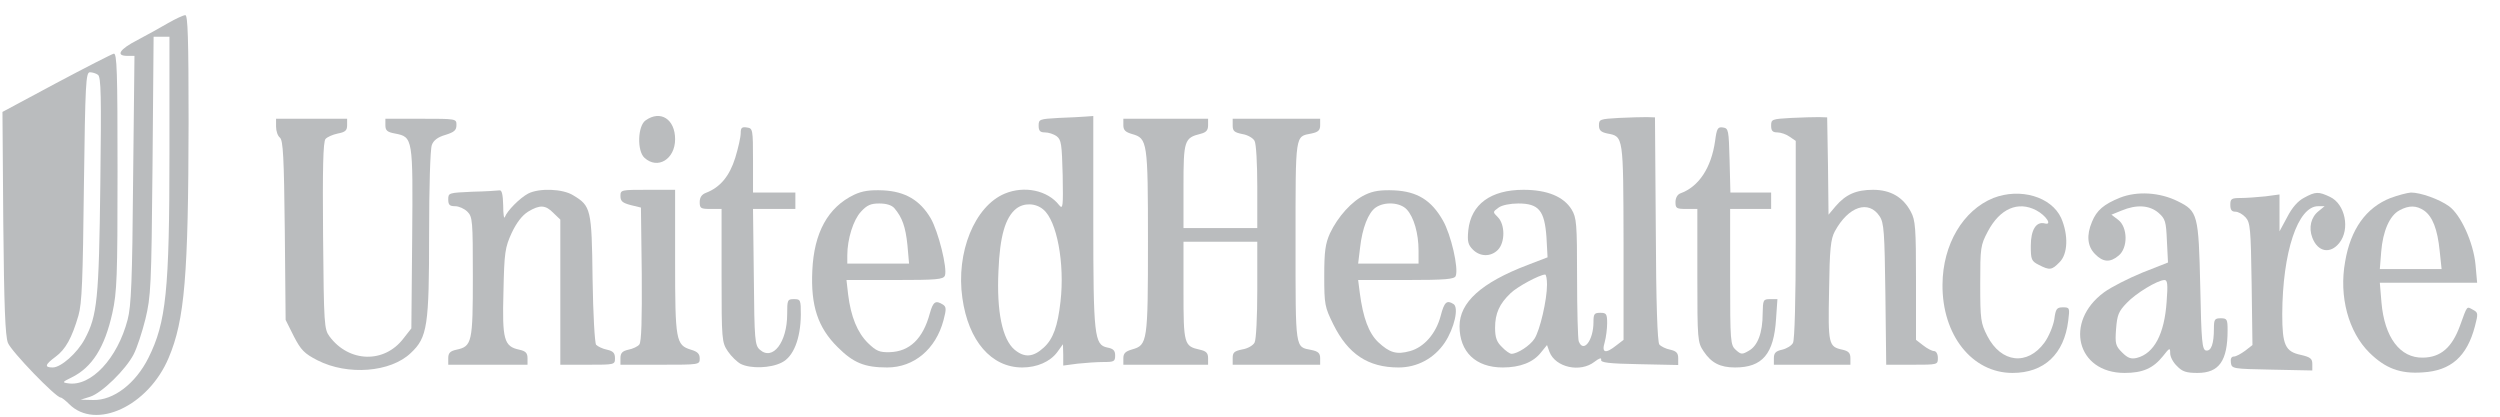
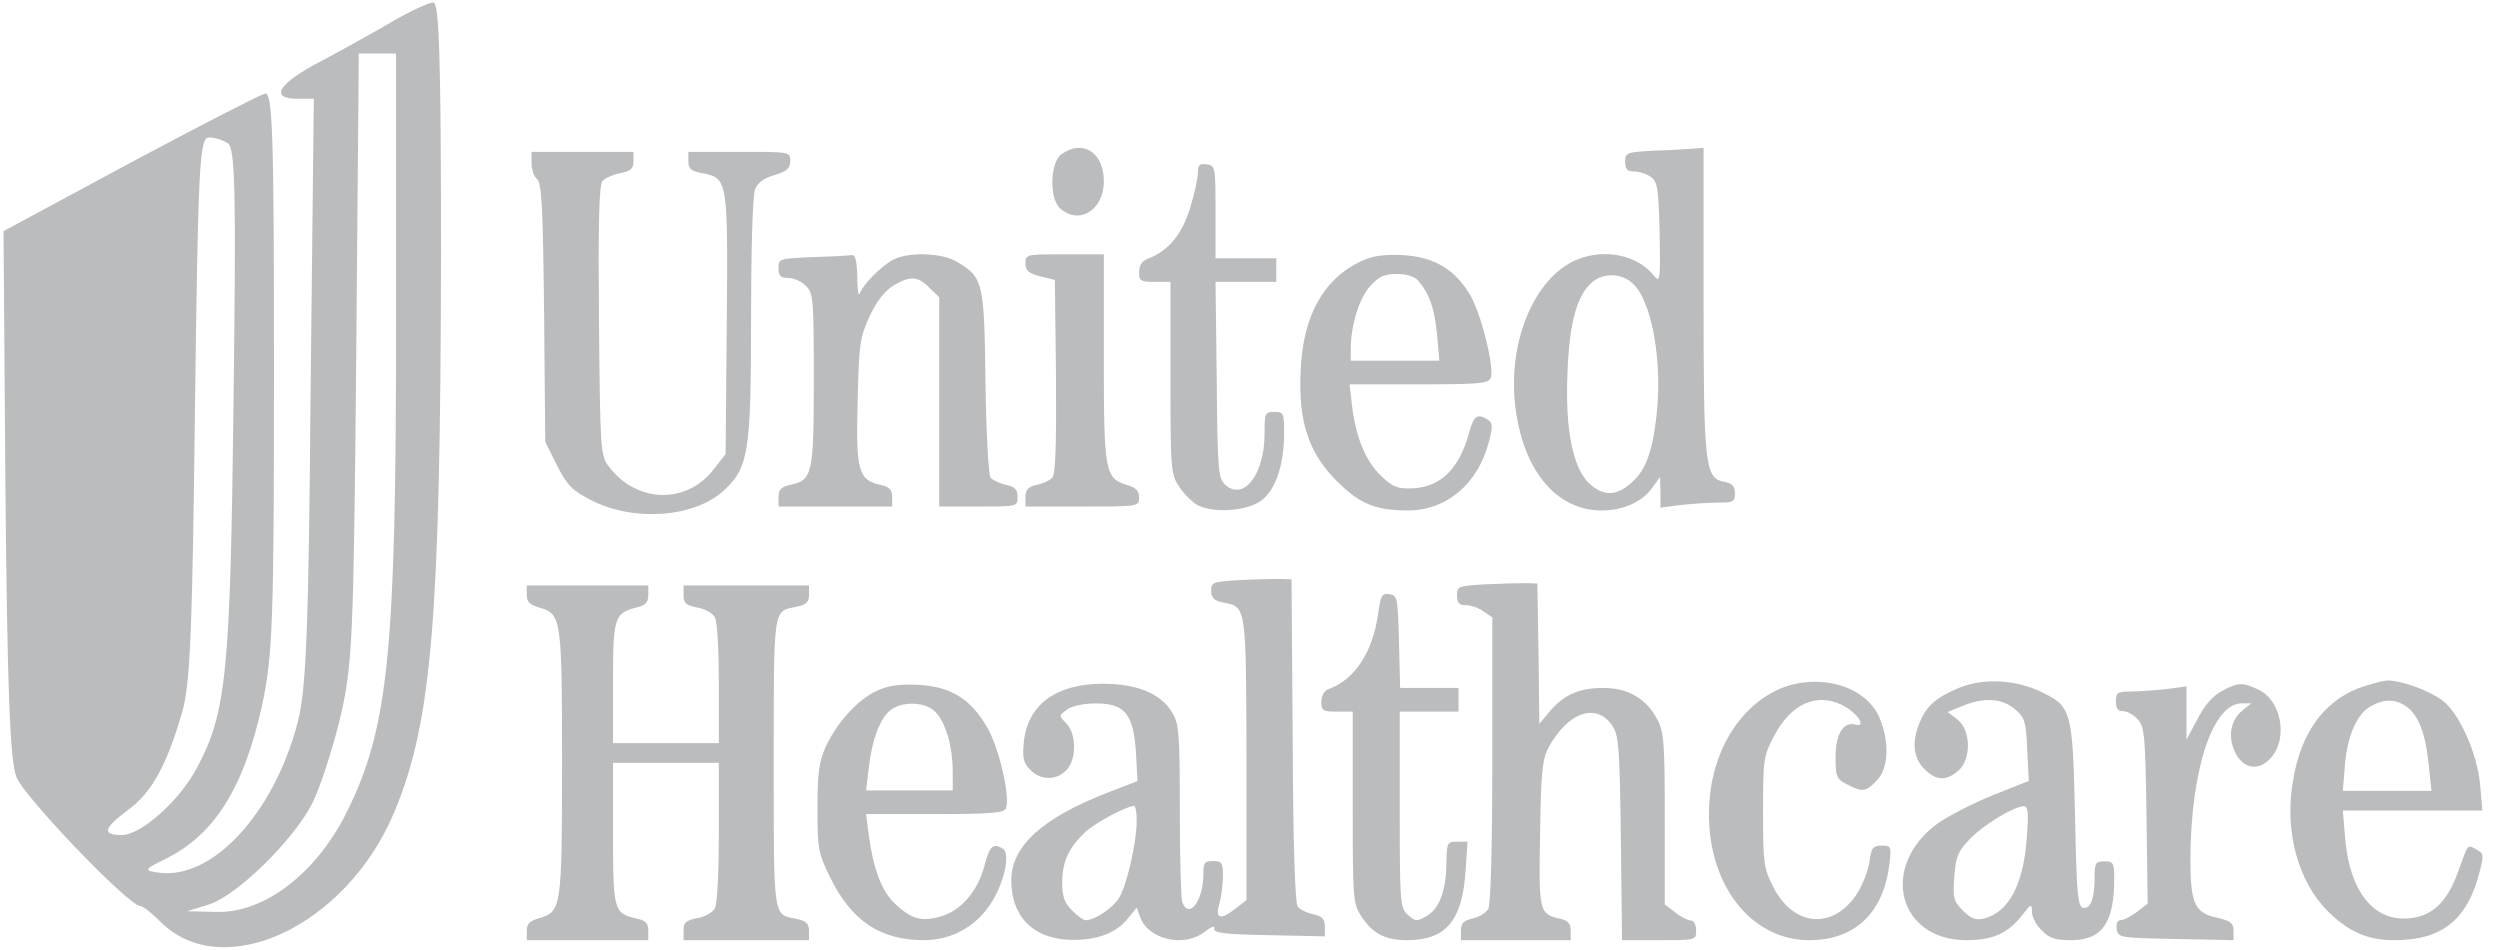
- <svg xmlns="http://www.w3.org/2000/svg" width="168px" height="28px" viewBox="306 27 168 28" version="1.1">
+ <svg xmlns="http://www.w3.org/2000/svg" width="129px" height="49px" viewBox="0 0 129 49" version="1.1">
  <defs />
-   <g id="united-healthcare-logo1" stroke="none" stroke-width="1" fill="none" fill-rule="evenodd" transform="translate(306, 27)">
-     <g id="Group" transform="translate(83.66531, 14.3898) scale(-1, 1) rotate(-180) translate(-83.66531, -14.3898) translate(0.165306, 0.889796)" fill-rule="nonzero" fill="#BABCBE">
-       <path d="M11.131,26.339 C10.635,26.045 9.698,25.531 9.073,25.2 C7.861,24.576 7.586,24.135 8.394,24.135 L8.871,24.135 L8.78,15.833 C8.724,9.018 8.651,7.31 8.412,6.41 C7.733,3.802 5.951,1.892 4.408,2.131 C4.004,2.186 4.022,2.222 4.629,2.516 C6.024,3.196 6.869,4.537 7.384,6.851 C7.696,8.265 7.733,9.257 7.733,16.384 C7.733,23.088 7.696,24.337 7.476,24.282 C7.329,24.245 5.602,23.363 3.6,22.298 L0,20.369 L0.055,12.931 C0.11,7.329 0.184,5.327 0.367,4.849 C0.588,4.28 3.582,1.176 3.912,1.176 C3.986,1.176 4.243,0.973 4.482,0.735 C6.263,-1.047 9.808,0.606 11.167,3.839 C12.251,6.392 12.49,9.386 12.508,19.69 C12.508,25.329 12.453,26.89 12.288,26.871 C12.159,26.871 11.645,26.633 11.131,26.339 Z M11.222,17.669 C11.222,8.357 11.002,6.227 9.808,3.839 C8.945,2.112 7.457,0.973 6.098,1.01 L5.253,1.029 L5.896,1.231 C6.686,1.488 8.284,3.049 8.816,4.078 C9.037,4.5 9.386,5.565 9.606,6.447 C9.973,7.971 10.01,8.614 10.084,16.751 L10.157,25.42 L10.69,25.42 L11.222,25.42 L11.222,17.669 Z M6.41,22.867 C6.631,22.739 6.649,21.416 6.576,15.484 C6.484,7.806 6.373,6.667 5.529,5.106 C5.033,4.169 3.931,3.196 3.38,3.196 C2.81,3.196 2.847,3.38 3.563,3.912 C4.243,4.408 4.665,5.18 5.106,6.686 C5.345,7.512 5.4,9.092 5.473,15.373 C5.565,22.316 5.602,23.033 5.878,23.033 C6.043,23.033 6.282,22.959 6.41,22.867 Z" id="Shape" />
-       <path d="M43.218,19.8 C42.686,19.433 42.631,17.743 43.145,17.284 C44.027,16.476 45.202,17.192 45.202,18.533 C45.202,19.873 44.229,20.516 43.218,19.8 Z" id="Shape" />
-       <path d="M70.971,19.965 C69.686,19.892 69.631,19.873 69.631,19.451 C69.631,19.102 69.722,18.992 70.053,18.992 C70.292,18.992 70.641,18.882 70.843,18.735 C71.155,18.496 71.192,18.202 71.247,16.108 C71.284,13.996 71.265,13.794 71.008,14.106 C70.237,15.098 68.676,15.429 67.353,14.878 C65.333,14.033 64.065,10.929 64.506,7.861 C64.91,4.978 66.453,3.196 68.529,3.196 C69.52,3.196 70.402,3.582 70.88,4.224 L71.265,4.757 L71.284,4.041 L71.284,3.324 L72.257,3.453 C72.771,3.508 73.561,3.563 74.002,3.563 C74.7,3.563 74.773,3.6 74.773,4.004 C74.773,4.335 74.645,4.463 74.241,4.537 C73.378,4.72 73.304,5.29 73.304,13.078 L73.304,20.094 L72.808,20.057 C72.514,20.039 71.688,19.984 70.971,19.965 Z M69.943,13.812 C70.861,13.059 71.394,10.176 71.1,7.622 C70.916,5.969 70.604,5.106 69.98,4.537 C69.263,3.876 68.676,3.839 68.014,4.39 C67.188,5.088 66.802,6.961 66.931,9.68 C67.022,12.012 67.39,13.28 68.124,13.867 C68.639,14.271 69.429,14.253 69.943,13.812 Z" id="Shape" />
-       <path d="M108.624,19.965 C107.357,19.892 107.284,19.873 107.284,19.469 C107.284,19.139 107.412,19.01 107.853,18.918 C108.937,18.716 108.918,18.771 108.937,11.608 L108.937,5.051 L108.459,4.684 C107.724,4.096 107.449,4.169 107.669,4.886 C107.761,5.216 107.835,5.804 107.835,6.171 C107.835,6.796 107.78,6.869 107.376,6.869 C106.971,6.869 106.916,6.796 106.916,6.245 C106.916,5.014 106.237,4.133 105.924,4.959 C105.869,5.124 105.814,7.035 105.814,9.22 C105.814,12.894 105.778,13.261 105.447,13.812 C104.914,14.676 103.812,15.135 102.214,15.135 C100.01,15.135 98.688,14.161 98.504,12.416 C98.431,11.663 98.486,11.443 98.816,11.112 C99.294,10.635 100.01,10.616 100.488,11.094 C100.984,11.59 100.984,12.802 100.488,13.298 C100.139,13.647 100.139,13.647 100.543,13.941 C100.763,14.106 101.333,14.216 101.865,14.216 C103.243,14.216 103.629,13.739 103.757,11.957 L103.831,10.598 L102.49,10.084 C99.367,8.89 97.916,7.567 97.916,5.969 C97.916,4.243 99,3.196 100.818,3.196 C101.994,3.196 102.876,3.545 103.39,4.206 L103.794,4.702 L103.959,4.243 C104.363,3.196 106.035,2.829 106.99,3.582 C107.302,3.82 107.467,3.876 107.431,3.71 C107.394,3.527 107.908,3.453 110.002,3.416 L112.61,3.361 L112.61,3.82 C112.61,4.169 112.482,4.298 112.078,4.39 C111.784,4.445 111.453,4.61 111.343,4.739 C111.214,4.886 111.122,7.549 111.104,12.49 L111.049,20.002 L110.498,20.02 C110.204,20.02 109.341,20.002 108.624,19.965 Z M103.794,8.761 C103.794,7.733 103.316,5.676 102.949,5.124 C102.655,4.665 101.81,4.114 101.406,4.114 C101.296,4.114 101.002,4.316 100.763,4.573 C100.414,4.904 100.304,5.216 100.304,5.859 C100.304,6.833 100.598,7.476 101.351,8.192 C101.81,8.633 103.28,9.422 103.665,9.441 C103.739,9.441 103.794,9.129 103.794,8.761 Z" id="Shape" />
-       <path d="M120.196,19.965 C118.91,19.892 118.855,19.873 118.855,19.451 C118.855,19.102 118.947,18.992 119.278,18.992 C119.498,18.992 119.884,18.863 120.104,18.698 L120.508,18.422 L120.508,11.81 C120.508,7.788 120.435,5.051 120.324,4.849 C120.233,4.665 119.902,4.463 119.59,4.39 C119.167,4.298 119.039,4.169 119.039,3.82 L119.039,3.38 L121.61,3.38 L124.182,3.38 L124.182,3.82 C124.182,4.169 124.053,4.298 123.649,4.39 C122.712,4.592 122.676,4.739 122.749,8.376 C122.786,11.186 122.859,11.829 123.135,12.343 C124.053,14.033 125.412,14.473 126.147,13.353 C126.441,12.912 126.478,12.269 126.533,8.118 L126.588,3.38 L128.333,3.38 C130.059,3.38 130.059,3.38 130.059,3.839 C130.059,4.096 129.949,4.298 129.802,4.298 C129.673,4.298 129.343,4.463 129.067,4.684 L128.59,5.051 L128.59,9.037 C128.59,12.563 128.553,13.096 128.241,13.665 C127.727,14.639 126.882,15.135 125.706,15.135 C124.567,15.135 123.869,14.822 123.19,14.033 L122.712,13.463 L122.676,16.733 L122.62,20.002 L122.069,20.02 C121.776,20.02 120.912,20.002 120.196,19.965 Z" id="Shape" />
-       <path d="M18.386,19.378 C18.386,19.084 18.496,18.753 18.643,18.643 C18.863,18.459 18.918,17.32 18.973,12.398 L19.029,6.392 L19.58,5.29 C20.057,4.371 20.278,4.133 21.178,3.673 C23.198,2.645 26.082,2.865 27.441,4.169 C28.561,5.216 28.671,5.988 28.671,12.214 C28.671,15.245 28.745,17.89 28.855,18.147 C28.965,18.459 29.259,18.68 29.773,18.827 C30.361,19.01 30.508,19.139 30.508,19.488 C30.508,19.91 30.508,19.91 28.12,19.91 L25.733,19.91 L25.733,19.469 C25.733,19.12 25.861,19.01 26.376,18.918 C27.588,18.68 27.588,18.643 27.533,11.884 L27.478,5.822 L26.945,5.143 C25.659,3.453 23.29,3.527 21.986,5.271 C21.618,5.767 21.6,6.024 21.545,12.049 C21.508,16.512 21.545,18.367 21.71,18.551 C21.82,18.68 22.188,18.845 22.537,18.918 C23.033,19.01 23.161,19.12 23.161,19.469 L23.161,19.91 L20.773,19.91 L18.386,19.91 L18.386,19.378 Z" id="Shape" />
-       <path d="M75.324,19.469 C75.324,19.139 75.471,19.01 75.912,18.882 C76.941,18.588 76.978,18.404 76.978,11.645 C76.978,4.886 76.941,4.702 75.912,4.408 C75.471,4.28 75.324,4.151 75.324,3.82 L75.324,3.38 L78.171,3.38 L81.018,3.38 L81.018,3.82 C81.018,4.169 80.89,4.298 80.467,4.39 C79.402,4.629 79.365,4.739 79.365,8.357 L79.365,11.645 L81.845,11.645 L84.324,11.645 L84.324,8.412 C84.324,6.649 84.251,5.051 84.141,4.867 C84.049,4.684 83.682,4.463 83.314,4.408 C82.782,4.298 82.671,4.206 82.671,3.839 L82.671,3.38 L85.61,3.38 L88.549,3.38 L88.549,3.82 C88.549,4.151 88.42,4.28 87.961,4.371 C86.859,4.592 86.896,4.298 86.896,11.645 C86.896,18.992 86.859,18.698 87.961,18.918 C88.42,19.01 88.549,19.139 88.549,19.469 L88.549,19.91 L85.61,19.91 L82.671,19.91 L82.671,19.451 C82.671,19.084 82.782,18.992 83.314,18.882 C83.682,18.827 84.049,18.606 84.141,18.422 C84.251,18.239 84.324,16.861 84.324,15.337 L84.324,12.563 L81.845,12.563 L79.365,12.563 L79.365,15.373 C79.365,18.459 79.42,18.624 80.522,18.9 C80.89,18.992 81.018,19.139 81.018,19.469 L81.018,19.91 L78.171,19.91 L75.324,19.91 L75.324,19.469 Z" id="Shape" />
-       <path d="M49.61,18.937 C49.61,18.68 49.445,17.945 49.243,17.284 C48.857,16.053 48.233,15.3 47.278,14.933 C46.984,14.822 46.855,14.62 46.855,14.308 C46.855,13.886 46.929,13.849 47.59,13.849 L48.324,13.849 L48.324,9.367 C48.324,5.033 48.343,4.886 48.747,4.28 C48.967,3.949 49.371,3.563 49.61,3.435 C50.271,3.104 51.612,3.141 52.365,3.527 C53.155,3.912 53.633,5.124 53.651,6.741 C53.651,7.733 53.633,7.788 53.192,7.788 C52.751,7.788 52.733,7.733 52.733,6.778 C52.733,4.886 51.759,3.618 50.896,4.39 C50.565,4.684 50.529,4.996 50.492,9.276 L50.437,13.849 L51.869,13.849 L53.284,13.849 L53.284,14.4 L53.284,14.951 L51.869,14.951 L50.437,14.951 L50.437,17.1 C50.437,19.212 50.418,19.267 50.033,19.322 C49.684,19.378 49.61,19.304 49.61,18.937 Z" id="Shape" />
-       <path d="M115.09,18.422 C114.833,16.604 113.988,15.337 112.757,14.896 C112.555,14.822 112.427,14.584 112.427,14.308 C112.427,13.886 112.5,13.849 113.161,13.849 L113.896,13.849 L113.896,9.367 C113.896,5.033 113.914,4.886 114.318,4.28 C114.833,3.508 115.42,3.196 116.431,3.196 C118.267,3.196 119.039,4.096 119.186,6.465 L119.278,7.788 L118.782,7.788 C118.322,7.788 118.304,7.733 118.286,6.833 C118.286,5.529 117.955,4.647 117.349,4.316 C116.908,4.059 116.835,4.059 116.486,4.371 C116.118,4.702 116.1,4.904 116.1,9.294 L116.1,13.849 L117.478,13.849 L118.855,13.849 L118.855,14.4 L118.855,14.951 L117.478,14.951 L116.118,14.951 L116.063,17.118 C116.008,19.157 115.99,19.267 115.622,19.322 C115.273,19.378 115.2,19.267 115.09,18.422 Z" id="Shape" />
-       <path d="M31.573,15.006 C29.994,14.933 29.957,14.933 29.957,14.492 C29.957,14.124 30.049,14.033 30.416,14.033 C30.673,14.033 31.041,13.867 31.243,13.665 C31.592,13.316 31.61,13.059 31.61,9.294 C31.61,4.886 31.555,4.61 30.508,4.39 C30.086,4.298 29.957,4.169 29.957,3.82 L29.957,3.38 L32.62,3.38 L35.284,3.38 L35.284,3.82 C35.284,4.169 35.155,4.298 34.733,4.39 C33.704,4.61 33.576,5.051 33.667,8.284 C33.722,10.965 33.778,11.259 34.218,12.233 C34.549,12.931 34.916,13.408 35.32,13.665 C36.11,14.143 36.496,14.124 37.029,13.573 L37.488,13.133 L37.488,8.247 L37.488,3.38 L39.324,3.38 C41.143,3.38 41.161,3.38 41.161,3.82 C41.161,4.169 41.033,4.298 40.629,4.39 C40.335,4.445 40.004,4.61 39.894,4.72 C39.802,4.849 39.692,6.722 39.655,9.184 C39.6,13.849 39.545,14.051 38.351,14.767 C37.653,15.208 36.055,15.263 35.32,14.878 C34.769,14.584 33.906,13.72 33.759,13.298 C33.704,13.151 33.649,13.5 33.649,14.088 C33.631,14.822 33.557,15.116 33.41,15.098 C33.282,15.08 32.455,15.024 31.573,15.006 Z" id="Shape" />
-       <path d="M41.529,14.712 C41.529,14.363 41.676,14.253 42.227,14.106 L42.906,13.941 L42.961,9.459 C42.98,6.447 42.943,4.904 42.796,4.739 C42.704,4.61 42.355,4.445 42.061,4.39 C41.657,4.298 41.529,4.169 41.529,3.82 L41.529,3.38 L44.192,3.38 C46.855,3.38 46.855,3.38 46.855,3.802 C46.855,4.114 46.708,4.261 46.267,4.39 C45.257,4.702 45.202,4.996 45.202,10.322 L45.202,15.135 L43.365,15.135 C41.565,15.135 41.529,15.135 41.529,14.712 Z" id="Shape" />
-       <path d="M57.233,14.804 C55.469,13.959 54.533,12.251 54.422,9.698 C54.312,7.347 54.79,5.878 56.131,4.555 C57.178,3.508 57.931,3.196 59.455,3.196 C61.255,3.196 62.724,4.427 63.239,6.373 C63.441,7.127 63.422,7.273 63.202,7.42 C62.706,7.733 62.541,7.622 62.32,6.833 C61.861,5.124 60.961,4.261 59.62,4.224 C58.941,4.206 58.72,4.298 58.169,4.831 C57.453,5.529 57.012,6.612 56.829,8.1 L56.718,9.073 L59.969,9.073 C62.78,9.073 63.22,9.11 63.331,9.367 C63.514,9.845 62.89,12.343 62.376,13.224 C61.659,14.437 60.667,15.024 59.18,15.098 C58.28,15.135 57.784,15.061 57.233,14.804 Z M59.933,13.904 C60.465,13.28 60.686,12.655 60.814,11.424 L60.924,10.176 L58.849,10.176 L56.773,10.176 L56.773,10.727 C56.773,11.829 57.178,13.114 57.692,13.665 C58.096,14.106 58.353,14.216 58.922,14.216 C59.4,14.216 59.749,14.106 59.933,13.904 Z" id="Shape" />
-       <path d="M91.58,14.804 C90.68,14.382 89.743,13.335 89.21,12.214 C88.898,11.516 88.824,11.002 88.824,9.349 C88.824,7.42 88.861,7.255 89.431,6.098 C90.422,4.096 91.763,3.196 93.82,3.196 C95.069,3.196 96.208,3.802 96.924,4.867 C97.567,5.841 97.88,7.218 97.512,7.457 C97.053,7.751 96.888,7.586 96.649,6.667 C96.337,5.473 95.529,4.555 94.592,4.298 C93.673,4.041 93.214,4.188 92.443,4.904 C91.818,5.51 91.433,6.52 91.212,8.21 L91.102,9.073 L94.335,9.073 C96.998,9.073 97.586,9.129 97.659,9.349 C97.861,9.863 97.347,12.122 96.796,13.078 C96.024,14.437 95.069,15.024 93.527,15.098 C92.627,15.135 92.112,15.061 91.58,14.804 Z M94.371,13.812 C94.849,13.298 95.161,12.196 95.161,11.057 L95.161,10.176 L93.122,10.176 L91.102,10.176 L91.231,11.241 C91.378,12.563 91.782,13.592 92.278,13.941 C92.884,14.363 93.931,14.29 94.371,13.812 Z" id="Shape" />
-       <path d="M133.788,14.584 C131.749,13.757 130.39,11.461 130.371,8.78 C130.335,5.382 132.355,2.829 135.073,2.829 C137.204,2.829 138.545,4.096 138.82,6.337 C138.931,7.2 138.912,7.237 138.471,7.237 C138.049,7.237 137.976,7.145 137.884,6.429 C137.81,5.988 137.516,5.271 137.222,4.867 C136.084,3.306 134.32,3.49 133.384,5.308 C132.943,6.171 132.906,6.392 132.906,8.798 C132.906,11.259 132.924,11.406 133.42,12.343 C134.229,13.867 135.441,14.4 136.671,13.757 C137.333,13.408 137.773,12.729 137.241,12.876 C136.671,13.022 136.304,12.453 136.304,11.369 C136.304,10.451 136.341,10.341 136.855,10.084 C137.571,9.716 137.718,9.735 138.233,10.267 C138.802,10.818 138.839,12.104 138.343,13.243 C137.682,14.676 135.588,15.282 133.788,14.584 Z" id="Shape" />
-       <path d="M142.292,14.602 C141.208,14.161 140.731,13.757 140.418,12.986 C140.033,12.086 140.106,11.333 140.62,10.818 C141.153,10.267 141.631,10.231 142.2,10.708 C142.843,11.222 142.824,12.618 142.182,13.114 L141.722,13.463 L142.402,13.739 C143.412,14.161 144.276,14.106 144.882,13.592 C145.341,13.188 145.396,13.022 145.451,11.7 L145.524,10.249 L143.798,9.569 C142.861,9.184 141.704,8.596 141.227,8.247 C138.527,6.263 139.39,2.829 142.604,2.829 C143.835,2.829 144.533,3.141 145.194,3.967 C145.635,4.537 145.671,4.537 145.671,4.151 C145.671,3.912 145.873,3.527 146.131,3.288 C146.48,2.92 146.755,2.829 147.508,2.829 C148.959,2.829 149.529,3.637 149.529,5.694 C149.529,6.429 149.492,6.502 149.069,6.502 C148.665,6.502 148.61,6.429 148.61,5.822 C148.61,4.776 148.427,4.28 148.078,4.335 C147.82,4.39 147.765,4.922 147.692,8.614 C147.582,13.482 147.527,13.702 146.186,14.363 C144.973,14.969 143.449,15.061 142.292,14.602 Z M145.433,7.622 C145.286,5.437 144.588,4.133 143.431,3.839 C143.045,3.747 142.824,3.82 142.439,4.206 C141.998,4.647 141.961,4.794 142.035,5.786 C142.108,6.722 142.2,6.961 142.751,7.531 C143.376,8.192 144.808,9.055 145.286,9.073 C145.488,9.073 145.524,8.798 145.433,7.622 Z" id="Shape" />
-       <path d="M154.671,14.602 C154.249,14.382 153.863,13.941 153.533,13.298 L153.018,12.343 L153.018,13.573 L153.018,14.822 L152.063,14.694 C151.531,14.639 150.778,14.584 150.41,14.584 C149.786,14.584 149.712,14.529 149.712,14.124 C149.712,13.794 149.804,13.665 150.043,13.665 C150.245,13.665 150.539,13.5 150.741,13.28 C151.053,12.931 151.09,12.527 151.145,8.798 L151.2,4.702 L150.704,4.316 C150.429,4.114 150.098,3.931 149.951,3.931 C149.786,3.931 149.712,3.784 149.749,3.527 C149.804,3.104 149.859,3.104 152.522,3.049 L155.222,2.994 L155.222,3.435 C155.222,3.784 155.094,3.894 154.451,4.041 C153.404,4.261 153.202,4.702 153.202,6.778 C153.22,10.947 154.249,14.051 155.627,14.033 L156.049,14.033 L155.645,13.702 C155.131,13.298 154.965,12.6 155.222,11.92 C155.59,10.947 156.435,10.8 157.041,11.571 C157.776,12.49 157.427,14.18 156.416,14.657 C155.645,15.024 155.443,15.024 154.671,14.602 Z" id="Shape" />
-       <path d="M160.476,14.584 C158.841,13.941 157.794,12.49 157.427,10.304 C157.004,7.971 157.647,5.584 159.061,4.188 C160.127,3.141 161.118,2.755 162.643,2.865 C164.535,2.976 165.618,3.931 166.151,5.969 C166.371,6.814 166.371,6.888 166.022,7.071 C165.582,7.31 165.655,7.402 165.141,5.988 C164.608,4.537 163.855,3.876 162.661,3.857 C161.118,3.82 160.071,5.216 159.869,7.567 L159.759,8.89 L163.029,8.89 L166.298,8.89 L166.188,10.12 C166.041,11.608 165.196,13.463 164.406,14.033 C163.745,14.51 162.496,14.951 161.853,14.951 C161.596,14.933 160.971,14.767 160.476,14.584 Z M162.735,13.739 C163.304,13.335 163.635,12.49 163.782,11.02 L163.91,9.808 L161.835,9.808 L159.759,9.808 L159.851,10.965 C159.961,12.361 160.42,13.408 161.082,13.757 C161.724,14.106 162.22,14.088 162.735,13.739 Z" id="Shape" />
+   <g id="Page-1" stroke="none" stroke-width="1" fill="none" fill-rule="evenodd">
+     <g id="united-healthcare-logo1" transform="translate(0, -1)" fill-rule="nonzero" fill="#BABCBE">
+       <g id="Group">
+         <g transform="translate(64.18203, 25.37799) scale(-1, 1) rotate(-180) translate(-64.18203, -25.37799) translate(0.182033, 0.877988)">
+           <path d="M20.089,47.784 C19.194,47.251 17.503,46.317 16.376,45.717 C14.188,44.584 13.691,43.784 15.149,43.784 L16.011,43.784 L15.845,28.72 C15.746,16.355 15.613,13.255 15.182,11.622 C13.956,6.89 10.74,3.423 7.956,3.857 C7.227,3.957 7.26,4.023 8.354,4.557 C10.873,5.79 12.398,8.223 13.326,12.422 C13.89,14.988 13.956,16.788 13.956,29.72 C13.956,41.885 13.89,44.151 13.492,44.051 C13.227,43.984 10.111,42.385 6.497,40.452 L0,36.952 L0.099,23.454 C0.199,13.289 0.331,9.656 0.663,8.789 C1.061,7.756 6.464,2.124 7.061,2.124 C7.193,2.124 7.658,1.757 8.088,1.324 C11.304,-1.909 17.702,1.09 20.155,6.956 C22.111,11.589 22.542,17.021 22.575,35.719 C22.575,45.951 22.475,48.784 22.177,48.75 C21.945,48.75 21.017,48.317 20.089,47.784 Z M20.254,32.053 C20.254,15.155 19.857,11.289 17.702,6.956 C16.144,3.823 13.459,1.757 11.006,1.824 L9.481,1.857 L10.641,2.224 C12.066,2.69 14.95,5.523 15.912,7.389 C16.31,8.156 16.939,10.089 17.337,11.689 C18,14.455 18.066,15.622 18.199,30.386 L18.332,46.117 L19.293,46.117 L20.254,46.117 L20.254,32.053 Z M11.569,41.485 C11.967,41.251 12,38.852 11.868,28.087 C11.702,14.155 11.503,12.089 9.978,9.256 C9.083,7.556 7.094,5.79 6.1,5.79 C5.072,5.79 5.138,6.123 6.431,7.09 C7.658,7.989 8.42,9.389 9.216,12.122 C9.647,13.622 9.746,16.488 9.879,27.887 C10.044,40.485 10.111,41.785 10.608,41.785 C10.906,41.785 11.337,41.651 11.569,41.485 Z" id="Shape" />
+           <path d="M54.592,40.921 C54.005,40.515 53.944,38.644 54.511,38.135 C55.482,37.241 56.776,38.034 56.776,39.518 C56.776,41.003 55.704,41.715 54.592,40.921 Z" id="Shape" />
+           <path d="M85.153,41.104 C83.737,41.023 83.677,41.003 83.677,40.535 C83.677,40.149 83.778,40.027 84.142,40.027 C84.405,40.027 84.789,39.905 85.011,39.742 C85.355,39.478 85.396,39.152 85.456,36.834 C85.497,34.495 85.477,34.272 85.194,34.617 C84.344,35.716 82.625,36.082 81.169,35.472 C78.944,34.536 77.548,31.099 78.034,27.703 C78.478,24.511 80.177,22.538 82.463,22.538 C83.555,22.538 84.526,22.965 85.052,23.677 L85.477,24.267 L85.497,23.474 L85.497,22.681 L86.569,22.823 C87.135,22.884 88.005,22.945 88.49,22.945 C89.259,22.945 89.34,22.986 89.34,23.433 C89.34,23.799 89.198,23.941 88.753,24.023 C87.803,24.226 87.722,24.857 87.722,33.479 L87.722,41.247 L87.176,41.206 C86.852,41.186 85.942,41.125 85.153,41.104 Z M84.02,34.292 C85.032,33.458 85.618,30.266 85.295,27.439 C85.092,25.609 84.749,24.653 84.061,24.023 C83.272,23.291 82.625,23.25 81.897,23.86 C80.987,24.633 80.562,26.707 80.703,29.717 C80.804,32.299 81.209,33.702 82.018,34.353 C82.584,34.801 83.454,34.78 84.02,34.292 Z" id="Shape" />
+           <path d="M63.792,18.945 C62.396,18.863 62.315,18.843 62.315,18.396 C62.315,18.03 62.457,17.887 62.942,17.786 C64.136,17.562 64.115,17.623 64.136,9.692 L64.136,2.433 L63.61,2.026 C62.801,1.375 62.497,1.456 62.74,2.25 C62.841,2.616 62.922,3.266 62.922,3.673 C62.922,4.364 62.861,4.446 62.416,4.446 C61.971,4.446 61.911,4.364 61.911,3.754 C61.911,2.392 61.162,1.416 60.819,2.331 C60.758,2.514 60.697,4.629 60.697,7.049 C60.697,11.116 60.657,11.522 60.293,12.132 C59.706,13.088 58.493,13.597 56.733,13.597 C54.306,13.597 52.849,12.519 52.647,10.587 C52.566,9.753 52.627,9.509 52.991,9.143 C53.517,8.614 54.306,8.594 54.832,9.123 C55.378,9.672 55.378,11.014 54.832,11.563 C54.447,11.949 54.447,11.949 54.892,12.275 C55.135,12.458 55.762,12.58 56.349,12.58 C57.866,12.58 58.29,12.051 58.432,10.079 L58.513,8.574 L57.036,8.004 C53.598,6.683 52,5.218 52,3.449 C52,1.538 53.193,0.379 55.196,0.379 C56.49,0.379 57.461,0.765 58.027,1.497 L58.472,2.046 L58.654,1.538 C59.099,0.379 60.94,-0.028 61.992,0.806 C62.335,1.07 62.517,1.131 62.477,0.948 C62.437,0.745 63.003,0.663 65.309,0.623 L68.181,0.562 L68.181,1.07 C68.181,1.456 68.039,1.599 67.594,1.7 C67.271,1.761 66.907,1.944 66.785,2.087 C66.644,2.25 66.542,5.198 66.522,10.668 L66.462,18.985 L65.855,19.006 C65.531,19.006 64.581,18.985 63.792,18.945 Z M58.472,6.54 C58.472,5.401 57.946,3.124 57.542,2.514 C57.218,2.006 56.288,1.395 55.843,1.395 C55.722,1.395 55.398,1.619 55.135,1.904 C54.751,2.27 54.629,2.616 54.629,3.327 C54.629,4.405 54.953,5.117 55.782,5.91 C56.288,6.398 57.906,7.272 58.331,7.293 C58.412,7.293 58.472,6.947 58.472,6.54 Z" id="Shape" />
+           <path d="M76.476,18.728 C75.061,18.646 75,18.626 75,18.158 C75,17.772 75.101,17.65 75.465,17.65 C75.708,17.65 76.133,17.507 76.375,17.324 L76.82,17.019 L76.82,9.699 C76.82,5.245 76.739,2.215 76.618,1.992 C76.517,1.788 76.153,1.565 75.809,1.483 C75.344,1.382 75.202,1.239 75.202,0.853 L75.202,0.365 L78.034,0.365 L80.866,0.365 L80.866,0.853 C80.866,1.239 80.724,1.382 80.279,1.483 C79.247,1.707 79.207,1.87 79.288,5.896 C79.328,9.007 79.409,9.719 79.713,10.288 C80.724,12.159 82.221,12.647 83.03,11.407 C83.353,10.919 83.394,10.207 83.454,5.611 L83.515,0.365 L85.437,0.365 C87.338,0.365 87.338,0.365 87.338,0.873 C87.338,1.158 87.216,1.382 87.055,1.382 C86.913,1.382 86.549,1.565 86.246,1.809 L85.72,2.215 L85.72,6.628 C85.72,10.532 85.679,11.122 85.335,11.753 C84.769,12.83 83.839,13.379 82.544,13.379 C81.29,13.379 80.522,13.034 79.773,12.159 L79.247,11.529 L79.207,15.149 L79.146,18.768 L78.54,18.789 C78.216,18.789 77.265,18.768 76.476,18.728 Z" id="Shape" />
+           <path d="M27.246,40.454 C27.246,40.128 27.368,39.762 27.529,39.64 C27.772,39.437 27.833,38.176 27.893,32.726 L27.954,26.077 L28.561,24.857 C29.087,23.84 29.329,23.575 30.321,23.067 C32.545,21.928 35.721,22.172 37.218,23.616 C38.451,24.775 38.573,25.629 38.573,32.523 C38.573,35.878 38.654,38.807 38.775,39.091 C38.896,39.437 39.22,39.681 39.786,39.844 C40.433,40.047 40.595,40.189 40.595,40.576 C40.595,41.043 40.595,41.043 37.966,41.043 L35.337,41.043 L35.337,40.555 C35.337,40.169 35.478,40.047 36.044,39.945 C37.379,39.681 37.379,39.64 37.319,32.157 L37.258,25.446 L36.671,24.694 C35.256,22.823 32.647,22.904 31.21,24.836 C30.806,25.385 30.786,25.67 30.725,32.34 C30.685,37.281 30.725,39.335 30.907,39.539 C31.028,39.681 31.433,39.864 31.817,39.945 C32.363,40.047 32.505,40.169 32.505,40.555 L32.505,41.043 L29.876,41.043 L27.246,41.043 L27.246,40.454 Z" id="Shape" />
+           <path d="M27,18.178 C27,17.812 27.162,17.67 27.647,17.528 C28.78,17.202 28.82,16.999 28.82,9.516 C28.82,2.032 28.78,1.829 27.647,1.504 C27.162,1.361 27,1.219 27,0.853 L27,0.365 L30.135,0.365 L33.27,0.365 L33.27,0.853 C33.27,1.239 33.128,1.382 32.663,1.483 C31.49,1.748 31.45,1.87 31.45,5.876 L31.45,9.516 L34.18,9.516 L36.911,9.516 L36.911,5.937 C36.911,3.984 36.83,2.215 36.708,2.012 C36.607,1.809 36.203,1.565 35.798,1.504 C35.212,1.382 35.09,1.28 35.09,0.873 L35.09,0.365 L38.327,0.365 L41.563,0.365 L41.563,0.853 C41.563,1.219 41.421,1.361 40.915,1.463 C39.702,1.707 39.742,1.382 39.742,9.516 C39.742,17.65 39.702,17.324 40.915,17.568 C41.421,17.67 41.563,17.812 41.563,18.178 L41.563,18.667 L38.327,18.667 L35.09,18.667 L35.09,18.158 C35.09,17.751 35.212,17.65 35.798,17.528 C36.203,17.467 36.607,17.223 36.708,17.019 C36.83,16.816 36.911,15.291 36.911,13.603 L36.911,10.532 L34.18,10.532 L31.45,10.532 L31.45,13.644 C31.45,17.06 31.51,17.243 32.724,17.548 C33.128,17.65 33.27,17.812 33.27,18.178 L33.27,18.667 L30.135,18.667 L27,18.667 L27,18.178 Z" id="Shape" />
+           <path d="M61.63,39.966 C61.63,39.681 61.448,38.868 61.226,38.135 C60.801,36.773 60.113,35.939 59.062,35.533 C58.738,35.411 58.596,35.187 58.596,34.841 C58.596,34.373 58.677,34.333 59.405,34.333 L60.214,34.333 L60.214,29.371 C60.214,24.572 60.235,24.409 60.68,23.738 C60.922,23.372 61.367,22.945 61.63,22.803 C62.358,22.437 63.835,22.477 64.664,22.904 C65.534,23.331 66.06,24.674 66.08,26.463 C66.08,27.561 66.06,27.622 65.574,27.622 C65.089,27.622 65.069,27.561 65.069,26.504 C65.069,24.409 63.997,23.006 63.046,23.86 C62.682,24.185 62.642,24.531 62.601,29.269 L62.54,34.333 L64.118,34.333 L65.675,34.333 L65.675,34.943 L65.675,35.553 L64.118,35.553 L62.54,35.553 L62.54,37.932 C62.54,40.271 62.52,40.332 62.095,40.393 C61.711,40.454 61.63,40.372 61.63,39.966 Z" id="Shape" />
+           <path d="M70.933,17.223 C70.65,15.21 69.719,13.806 68.364,13.318 C68.142,13.237 68,12.973 68,12.668 C68,12.2 68.081,12.159 68.809,12.159 L69.618,12.159 L69.618,7.197 C69.618,2.398 69.638,2.236 70.083,1.565 C70.65,0.71 71.297,0.365 72.409,0.365 C74.432,0.365 75.281,1.361 75.443,3.984 L75.544,5.449 L74.998,5.449 C74.493,5.449 74.472,5.388 74.452,4.391 C74.452,2.947 74.088,1.971 73.421,1.605 C72.935,1.321 72.854,1.321 72.47,1.666 C72.065,2.032 72.045,2.256 72.045,7.116 L72.045,12.159 L73.562,12.159 L75.079,12.159 L75.079,12.769 L75.079,13.379 L73.562,13.379 L72.065,13.379 L72.005,15.779 C71.944,18.036 71.924,18.158 71.519,18.219 C71.135,18.28 71.054,18.158 70.933,17.223 Z" id="Shape" />
+           <path d="M41.768,35.614 C40.029,35.533 39.989,35.533 39.989,35.045 C39.989,34.638 40.09,34.536 40.494,34.536 C40.777,34.536 41.182,34.353 41.404,34.129 C41.789,33.743 41.809,33.458 41.809,29.29 C41.809,24.409 41.748,24.104 40.595,23.86 C40.13,23.758 39.989,23.616 39.989,23.23 L39.989,22.742 L42.921,22.742 L45.854,22.742 L45.854,23.23 C45.854,23.616 45.712,23.758 45.247,23.86 C44.115,24.104 43.973,24.592 44.074,28.171 C44.135,31.14 44.196,31.466 44.681,32.543 C45.045,33.316 45.45,33.845 45.894,34.129 C46.764,34.658 47.189,34.638 47.776,34.028 L48.281,33.54 L48.281,28.131 L48.281,22.742 L50.304,22.742 C52.306,22.742 52.326,22.742 52.326,23.23 C52.326,23.616 52.185,23.758 51.74,23.86 C51.416,23.921 51.052,24.104 50.931,24.226 C50.83,24.369 50.708,26.443 50.668,29.168 C50.607,34.333 50.546,34.556 49.232,35.35 C48.463,35.838 46.704,35.899 45.894,35.472 C45.288,35.146 44.337,34.19 44.175,33.723 C44.115,33.56 44.054,33.946 44.054,34.597 C44.034,35.411 43.953,35.736 43.791,35.716 C43.649,35.695 42.739,35.634 41.768,35.614 Z" id="Shape" />
+           <path d="M52.731,35.289 C52.731,34.902 52.893,34.78 53.499,34.617 L54.248,34.434 L54.308,29.473 C54.329,26.138 54.288,24.43 54.126,24.247 C54.025,24.104 53.641,23.921 53.317,23.86 C52.872,23.758 52.731,23.616 52.731,23.23 L52.731,22.742 L55.664,22.742 C58.596,22.742 58.596,22.742 58.596,23.209 C58.596,23.555 58.435,23.718 57.949,23.86 C56.837,24.206 56.776,24.531 56.776,30.428 L56.776,35.756 L54.753,35.756 C52.771,35.756 52.731,35.756 52.731,35.289 Z" id="Shape" />
+           <path d="M70.024,35.39 C68.082,34.455 67.051,32.564 66.929,29.737 C66.808,27.134 67.334,25.507 68.81,24.043 C69.963,22.884 70.793,22.538 72.471,22.538 C74.454,22.538 76.072,23.901 76.638,26.056 C76.86,26.89 76.84,27.053 76.597,27.215 C76.051,27.561 75.869,27.439 75.627,26.565 C75.121,24.674 74.13,23.718 72.653,23.677 C71.905,23.657 71.662,23.758 71.056,24.348 C70.267,25.121 69.781,26.321 69.579,27.968 L69.458,29.046 L73.038,29.046 C76.132,29.046 76.618,29.086 76.739,29.371 C76.941,29.9 76.254,32.665 75.687,33.641 C74.899,34.984 73.806,35.634 72.168,35.716 C71.177,35.756 70.631,35.675 70.024,35.39 Z M72.997,34.394 C73.584,33.702 73.827,33.011 73.968,31.649 L74.089,30.266 L71.804,30.266 L69.518,30.266 L69.518,30.876 C69.518,32.096 69.963,33.519 70.53,34.129 C70.975,34.617 71.258,34.74 71.885,34.74 C72.411,34.74 72.795,34.617 72.997,34.394 Z" id="Shape" />
+           <path d="M45.034,13.217 C44.043,12.749 43.011,11.59 42.425,10.349 C42.081,9.577 42,9.007 42,7.177 C42,5.042 42.04,4.859 42.667,3.578 C43.76,1.361 45.236,0.365 47.501,0.365 C48.877,0.365 50.131,1.036 50.92,2.215 C51.628,3.293 51.971,4.818 51.567,5.083 C51.061,5.408 50.879,5.225 50.616,4.208 C50.272,2.886 49.382,1.87 48.351,1.585 C47.34,1.3 46.834,1.463 45.985,2.256 C45.297,2.927 44.872,4.045 44.629,5.916 L44.508,6.872 L48.068,6.872 C51.001,6.872 51.648,6.933 51.729,7.177 C51.951,7.746 51.385,10.248 50.778,11.305 C49.929,12.81 48.877,13.461 47.178,13.542 C46.187,13.583 45.62,13.501 45.034,13.217 Z M48.108,12.119 C48.634,11.549 48.978,10.329 48.978,9.068 L48.978,8.092 L46.733,8.092 L44.508,8.092 L44.65,9.272 C44.811,10.736 45.256,11.875 45.802,12.261 C46.47,12.729 47.623,12.647 48.108,12.119 Z" id="Shape" />
+           <path d="M91.763,13.379 C89.517,12.464 88.021,9.922 88.001,6.953 C87.96,3.191 90.185,0.365 93.178,0.365 C95.525,0.365 97.001,1.768 97.304,4.249 C97.426,5.205 97.406,5.245 96.92,5.245 C96.455,5.245 96.374,5.144 96.273,4.35 C96.192,3.862 95.868,3.069 95.545,2.622 C94.291,0.894 92.349,1.097 91.318,3.11 C90.832,4.066 90.792,4.31 90.792,6.974 C90.792,9.699 90.812,9.861 91.358,10.898 C92.248,12.586 93.583,13.176 94.938,12.464 C95.666,12.078 96.152,11.325 95.565,11.488 C94.938,11.651 94.534,11.02 94.534,9.821 C94.534,8.804 94.574,8.682 95.14,8.397 C95.929,7.991 96.091,8.011 96.657,8.601 C97.284,9.211 97.325,10.634 96.779,11.895 C96.05,13.481 93.745,14.152 91.763,13.379 Z" id="Shape" />
+           <path d="M100.943,13.4 C99.75,12.912 99.224,12.464 98.88,11.61 C98.456,10.614 98.537,9.78 99.103,9.211 C99.689,8.601 100.215,8.56 100.842,9.089 C101.55,9.658 101.53,11.203 100.822,11.753 L100.316,12.139 L101.065,12.444 C102.177,12.912 103.128,12.851 103.795,12.281 C104.301,11.834 104.362,11.651 104.422,10.187 L104.503,8.58 L102.602,7.828 C101.57,7.401 100.296,6.75 99.77,6.364 C96.797,4.167 97.748,0.365 101.287,0.365 C102.642,0.365 103.411,0.71 104.139,1.626 C104.625,2.256 104.665,2.256 104.665,1.829 C104.665,1.565 104.888,1.138 105.171,0.873 C105.555,0.466 105.858,0.365 106.688,0.365 C108.285,0.365 108.912,1.26 108.912,3.537 C108.912,4.35 108.872,4.432 108.407,4.432 C107.962,4.432 107.901,4.35 107.901,3.679 C107.901,2.52 107.699,1.971 107.315,2.032 C107.031,2.093 106.971,2.683 106.89,6.77 C106.769,12.159 106.708,12.403 105.231,13.135 C103.896,13.806 102.218,13.908 100.943,13.4 Z M104.402,5.672 C104.24,3.252 103.472,1.809 102.197,1.483 C101.773,1.382 101.53,1.463 101.105,1.89 C100.62,2.378 100.579,2.541 100.66,3.639 C100.741,4.676 100.842,4.94 101.449,5.571 C102.137,6.303 103.714,7.258 104.24,7.279 C104.463,7.279 104.503,6.974 104.402,5.672 Z" id="Shape" />
+           <path d="M114.461,13.217 C113.996,12.973 113.571,12.485 113.207,11.773 L112.641,10.715 L112.641,12.078 L112.641,13.461 L111.589,13.318 C111.002,13.257 110.173,13.196 109.769,13.196 C109.081,13.196 109,13.135 109,12.688 C109,12.322 109.101,12.18 109.364,12.18 C109.587,12.18 109.91,11.997 110.133,11.753 C110.476,11.366 110.517,10.919 110.578,6.791 L110.638,2.256 L110.092,1.829 C109.789,1.605 109.425,1.402 109.263,1.402 C109.081,1.402 109,1.239 109.04,0.955 C109.101,0.487 109.162,0.487 112.095,0.426 L115.068,0.365 L115.068,0.853 C115.068,1.239 114.926,1.361 114.218,1.524 C113.065,1.768 112.843,2.256 112.843,4.554 C112.863,9.17 113.996,12.607 115.513,12.586 L115.978,12.586 L115.533,12.22 C114.967,11.773 114.785,11 115.068,10.248 C115.472,9.17 116.403,9.007 117.07,9.861 C117.879,10.878 117.495,12.749 116.382,13.278 C115.533,13.684 115.31,13.684 114.461,13.217 Z" id="Shape" />
+           <path d="M121.498,13.359 C119.698,12.647 118.546,11.041 118.141,8.621 C117.676,6.038 118.384,3.394 119.941,1.849 C121.114,0.69 122.206,0.263 123.885,0.385 C125.968,0.507 127.162,1.564 127.748,3.822 C127.991,4.757 127.991,4.838 127.607,5.042 C127.121,5.306 127.202,5.408 126.636,3.842 C126.049,2.235 125.22,1.503 123.905,1.483 C122.206,1.442 121.054,2.988 120.831,5.591 L120.71,7.055 L124.31,7.055 L127.91,7.055 L127.789,8.417 C127.627,10.064 126.697,12.118 125.827,12.749 C125.099,13.277 123.723,13.765 123.015,13.765 C122.732,13.745 122.045,13.562 121.498,13.359 Z M123.986,12.423 C124.613,11.976 124.977,11.041 125.139,9.414 L125.281,8.072 L122.995,8.072 L120.71,8.072 L120.811,9.353 C120.932,10.898 121.438,12.057 122.166,12.444 C122.874,12.83 123.42,12.81 123.986,12.423 Z" id="Shape" />
+         </g>
+       </g>
    </g>
  </g>
</svg>
